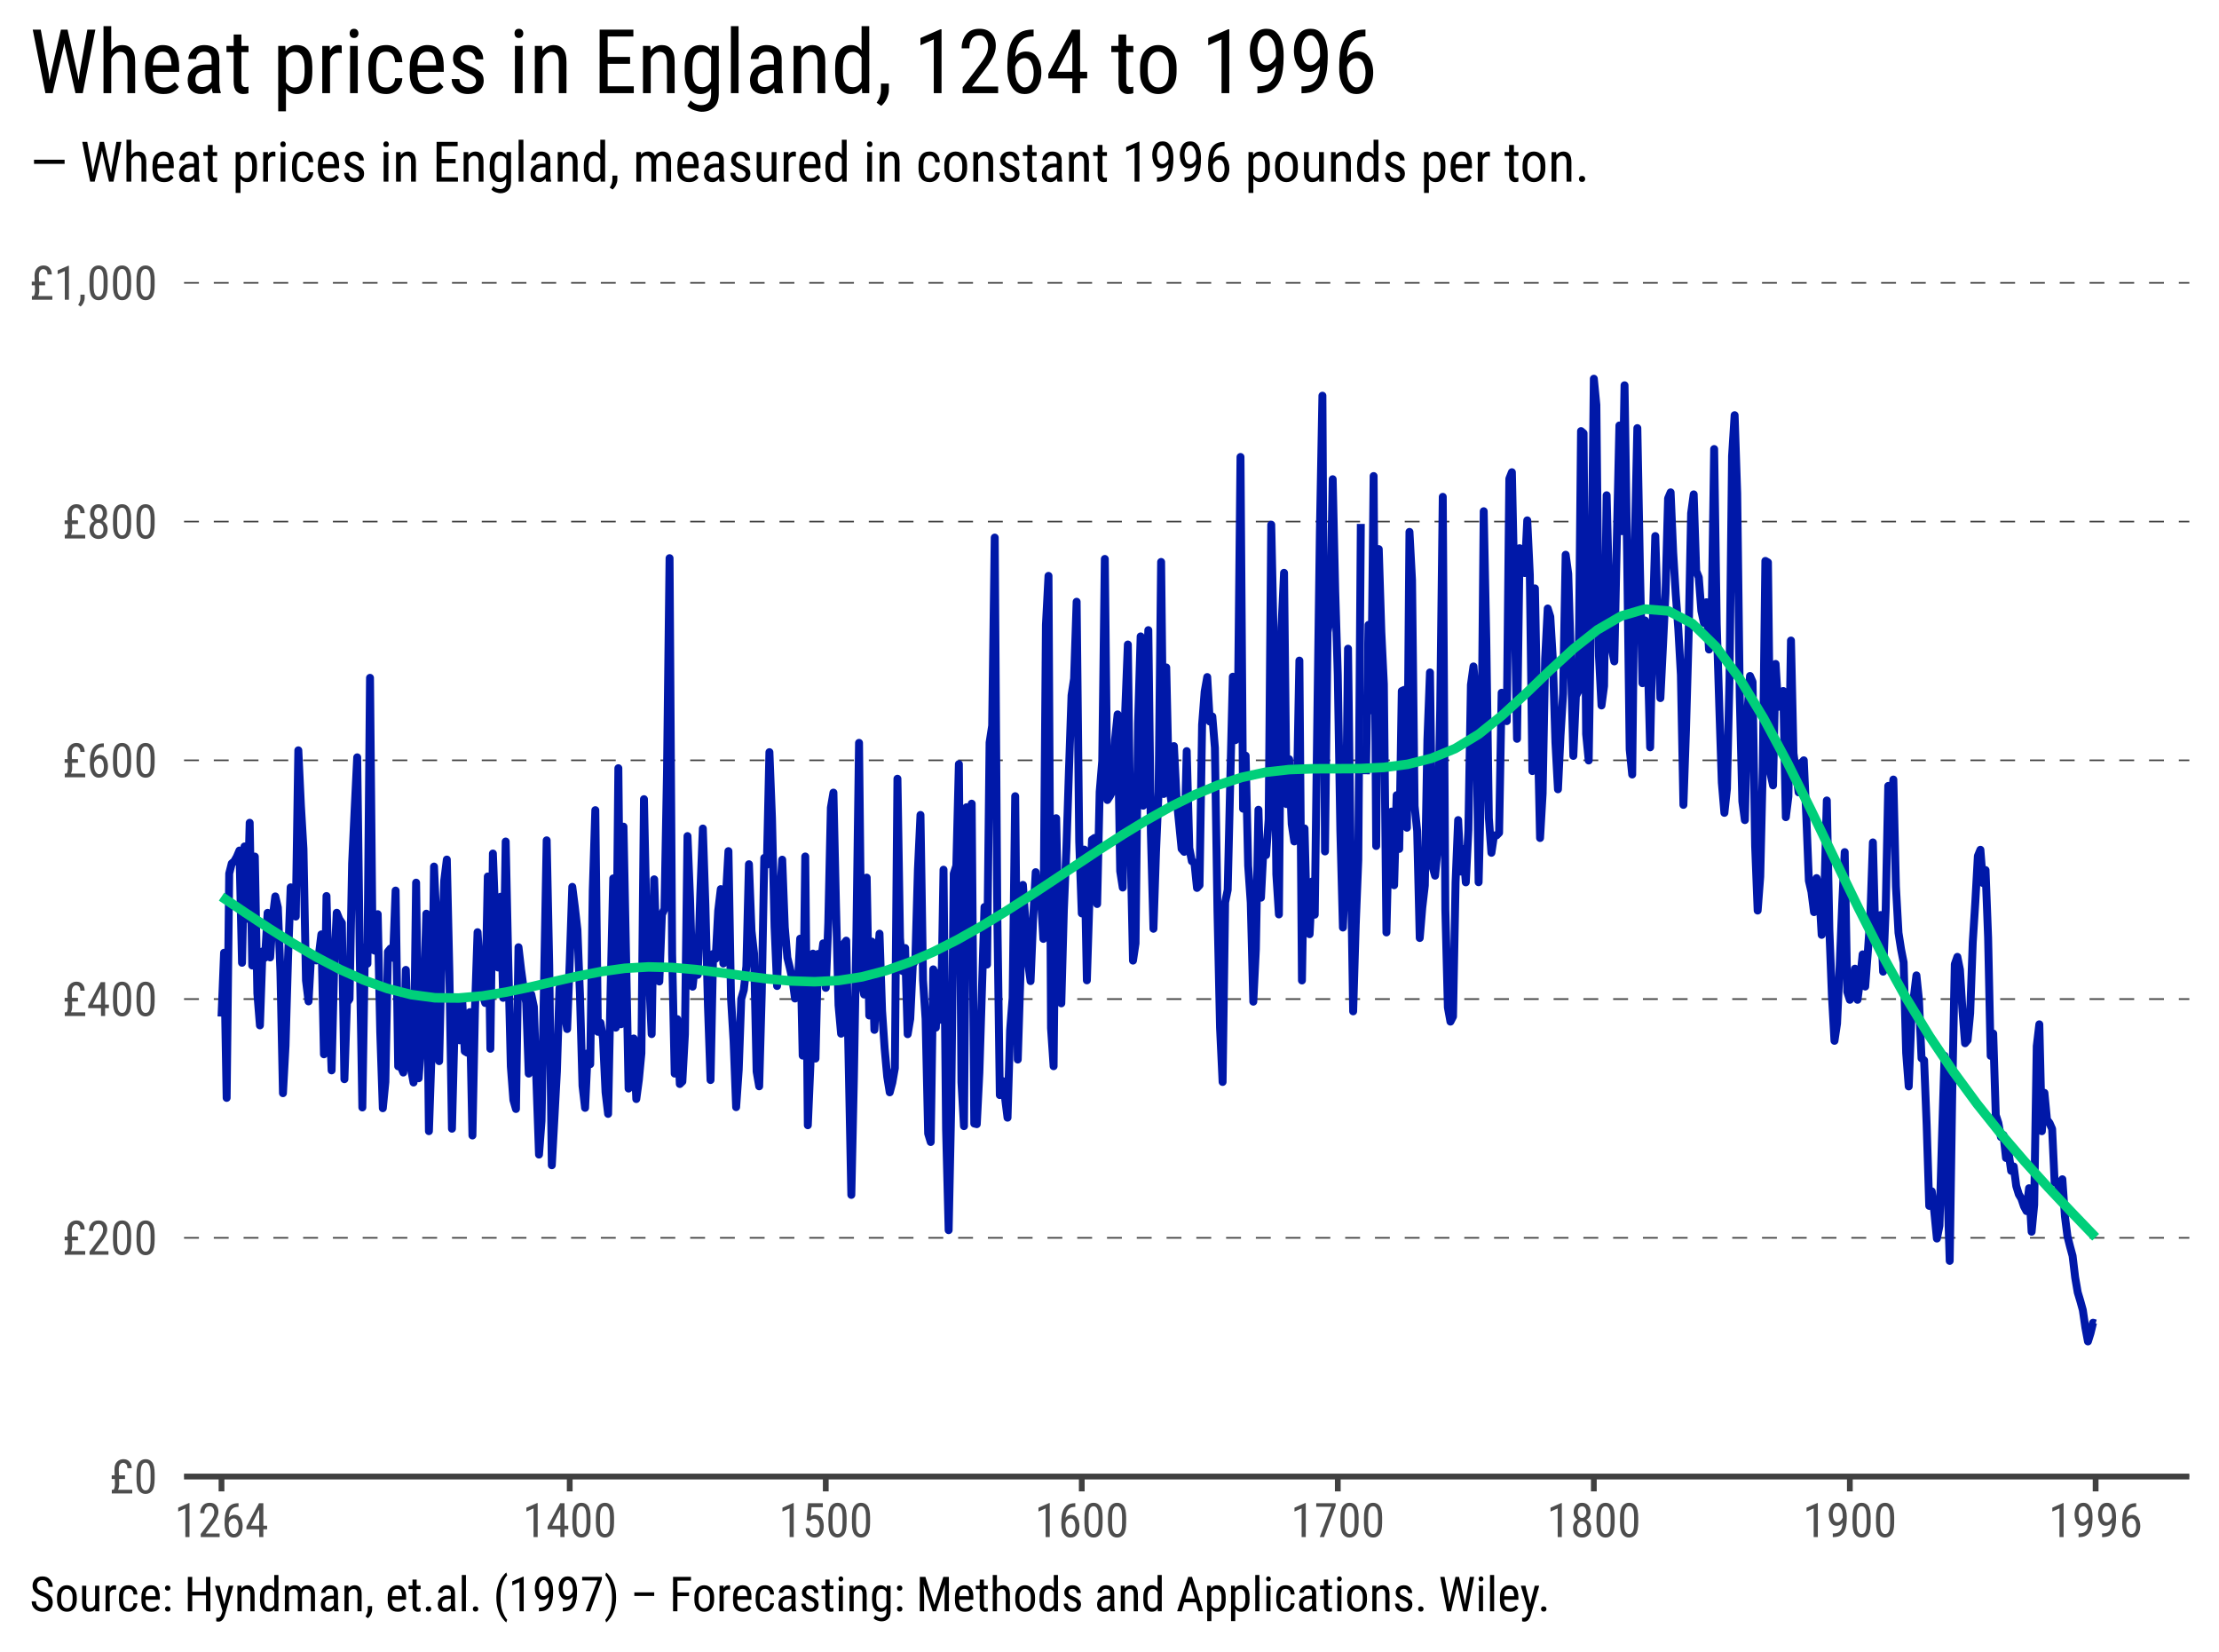
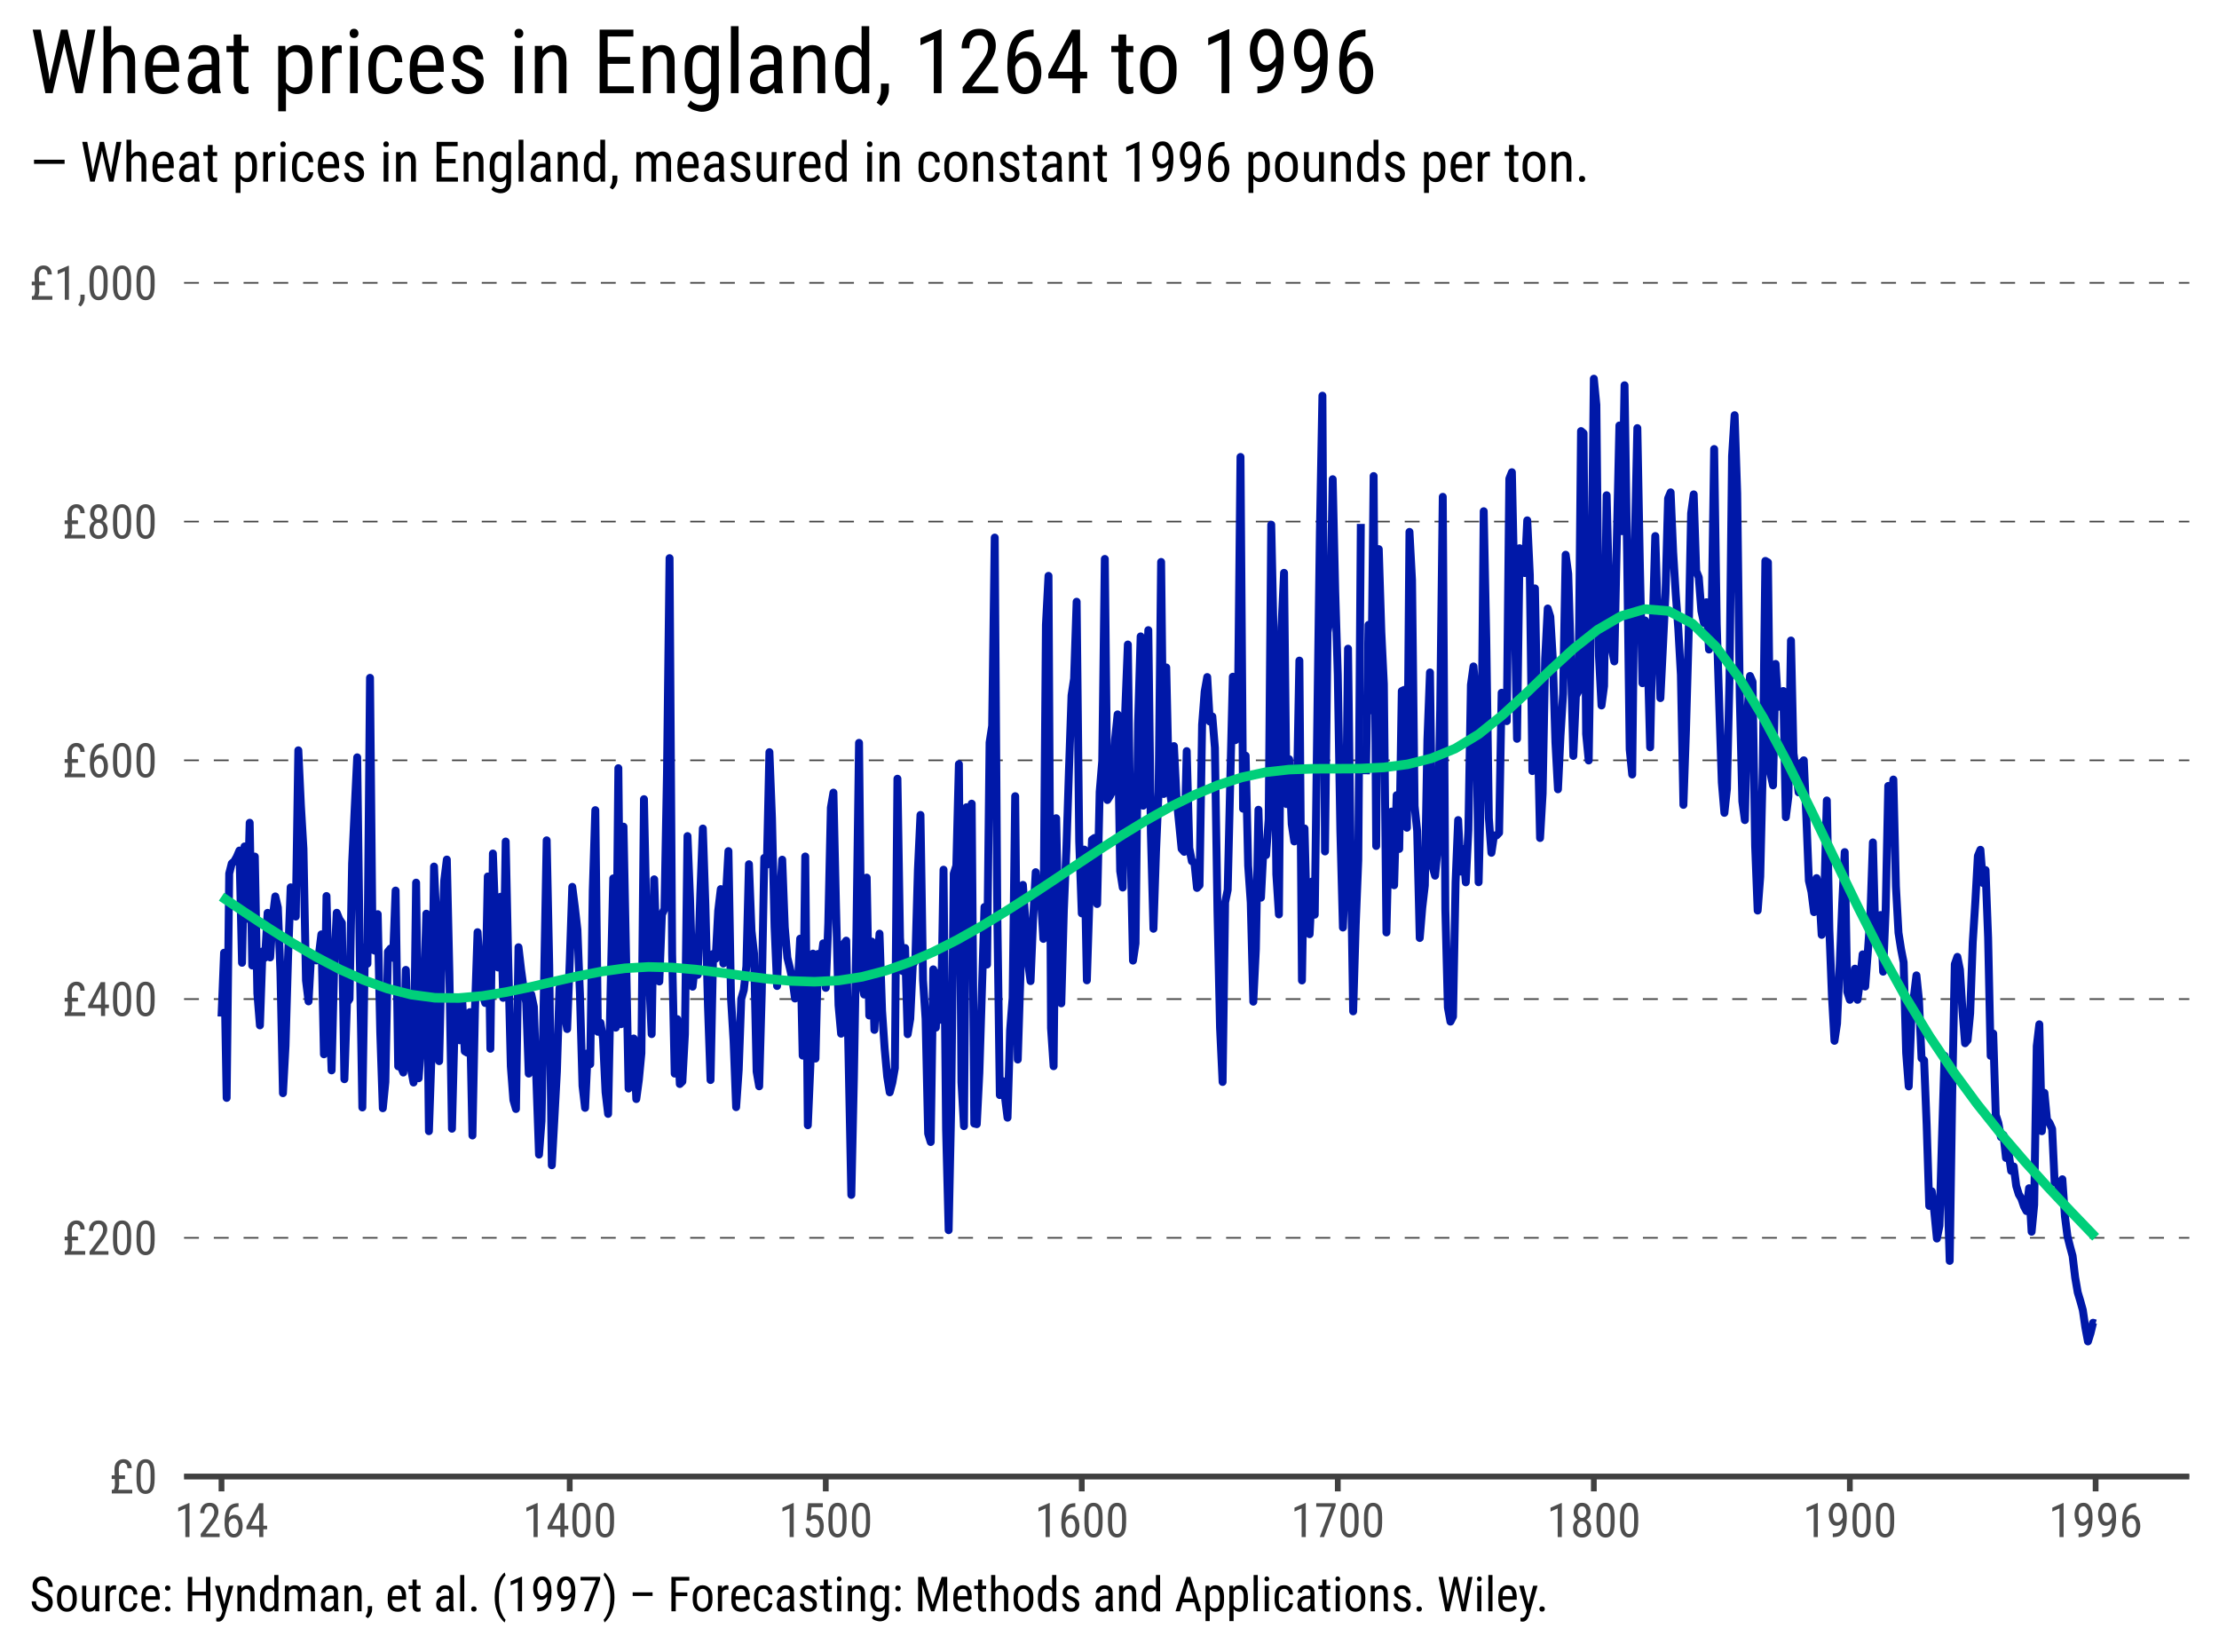
<svg xmlns="http://www.w3.org/2000/svg" class="svglite" width="596.24pt" height="443.66pt" viewBox="0 0 596.24 443.66">
  <defs>
    <style type="text/css">
    .svglite line, .svglite polyline, .svglite polygon, .svglite path, .svglite rect, .svglite circle {
      fill: none;
      stroke: #000000;
      stroke-linecap: round;
      stroke-linejoin: round;
      stroke-miterlimit: 10.00;
    }
    .svglite text {
      white-space: pre;
    }
  </style>
  </defs>
  <rect width="100%" height="100%" style="stroke: none; fill: none;" />
  <defs>
    <clipPath id="cpMC4wMHw1OTYuMjR8MC4wMHw0NDMuNjY=">
      <rect x="0.00" y="0.00" width="596.24" height="443.66" />
    </clipPath>
  </defs>
  <g clip-path="url(#cpMC4wMHw1OTYuMjR8MC4wMHw0NDMuNjY=)">
</g>
  <defs>
    <clipPath id="cpNDkuNDV8NTg4LjI3fDU5Ljk1fDM5Ni43MA==">
      <rect x="49.45" y="59.95" width="538.82" height="336.75" />
    </clipPath>
  </defs>
  <g clip-path="url(#cpNDkuNDV8NTg4LjI3fDU5Ljk1fDM5Ni43MA==)">
    <polyline points="49.45,396.70 588.27,396.70 " style="stroke-width: 0.43; stroke: #404040; stroke-dasharray: 4.00,4.00; stroke-linecap: butt;" />
    <polyline points="49.45,332.56 588.27,332.56 " style="stroke-width: 0.43; stroke: #404040; stroke-dasharray: 4.00,4.00; stroke-linecap: butt;" />
    <polyline points="49.45,268.42 588.27,268.42 " style="stroke-width: 0.43; stroke: #404040; stroke-dasharray: 4.00,4.00; stroke-linecap: butt;" />
    <polyline points="49.45,204.27 588.27,204.27 " style="stroke-width: 0.43; stroke: #404040; stroke-dasharray: 4.00,4.00; stroke-linecap: butt;" />
    <polyline points="49.45,140.13 588.27,140.13 " style="stroke-width: 0.43; stroke: #404040; stroke-dasharray: 4.00,4.00; stroke-linecap: butt;" />
    <polyline points="49.45,75.99 588.27,75.99 " style="stroke-width: 0.43; stroke: #404040; stroke-dasharray: 4.00,4.00; stroke-linecap: butt;" />
    <polyline points="59.52,273.12 60.21,255.97 60.90,294.97 61.59,234.69 62.27,231.99 62.96,231.38 63.65,230.15 64.34,228.51 65.03,258.67 65.71,227.41 66.40,246.85 67.09,221.05 67.78,259.41 68.47,230.13 69.15,266.90 69.84,275.49 70.53,255.62 71.22,257.30 71.91,245.25 72.59,257.23 73.28,246.49 73.97,240.84 74.66,243.83 75.35,261.08 76.03,293.71 76.72,280.99 77.41,256.98 78.10,238.40 78.78,245.03 79.47,246.25 80.16,201.59 80.85,216.34 81.54,228.07 82.22,263.42 82.91,269.04 83.60,256.59 84.29,257.31 84.98,258.04 85.66,256.72 86.35,251.04 87.04,283.26 87.73,240.73 88.42,269.23 89.10,287.58 89.79,259.58 90.48,245.23 91.17,246.95 91.86,247.96 92.54,289.95 93.23,269.42 93.92,268.39 94.61,232.06 95.30,217.40 95.98,203.47 96.67,256.81 97.36,297.54 98.05,254.49 98.73,258.92 99.42,182.11 100.11,255.15 100.80,255.45 101.49,245.61 102.17,277.31 102.86,297.75 103.55,290.70 104.24,255.69 104.93,254.84 105.61,257.34 106.30,239.27 106.99,286.49 107.68,286.53 108.37,288.16 109.05,260.58 109.74,281.62 110.43,287.17 111.12,290.84 111.81,237.14 112.49,289.70 113.18,280.49 113.87,268.79 114.56,245.48 115.25,303.91 115.93,283.83 116.62,232.82 117.31,248.55 118.00,285.10 118.68,256.87 119.37,236.54 120.06,230.93 120.75,261.58 121.44,303.25 122.12,276.68 122.81,268.99 123.50,279.49 124.19,268.58 124.88,282.43 125.56,282.83 126.25,271.92 126.94,305.07 127.63,270.98 128.32,250.45 129.00,261.38 129.69,267.20 130.38,269.48 131.07,235.48 131.76,281.77 132.44,229.31 133.13,248.01 133.82,259.94 134.51,240.93 135.20,268.09 135.88,226.09 136.57,258.60 137.26,286.51 137.95,295.57 138.64,297.95 139.32,254.49 140.01,260.47 140.70,265.52 141.39,269.40 142.07,288.45 142.76,267.18 143.45,270.49 144.14,290.61 144.83,310.20 145.51,301.17 146.20,263.17 146.89,225.77 147.58,259.56 148.27,313.07 148.95,300.77 149.64,287.86 150.33,265.48 151.02,263.25 151.71,272.12 152.39,276.47 153.08,258.52 153.77,238.27 154.46,243.69 155.15,249.78 155.83,267.12 156.52,291.72 157.21,297.65 157.90,282.98 158.59,285.92 159.27,239.28 159.96,217.66 160.65,277.21 161.34,274.78 162.02,278.92 162.71,293.46 163.40,299.27 164.09,264.87 164.78,235.99 165.46,276.10 166.15,206.39 166.84,275.18 167.53,222.09 168.22,256.64 168.90,292.46 169.59,284.24 170.28,279.01 170.97,295.28 171.66,290.14 172.34,282.98 173.03,214.71 173.72,247.65 174.41,262.56 175.10,277.83 175.78,236.25 176.47,257.16 177.16,263.70 177.85,245.71 178.54,244.21 179.22,207.67 179.91,149.96 180.60,256.35 181.29,288.45 181.97,273.80 182.66,291.24 183.35,290.57 184.04,277.87 184.73,224.63 185.41,241.35 186.10,265.09 186.79,258.83 187.48,261.91 188.17,240.27 188.85,222.60 189.54,243.24 190.23,270.40 190.92,290.17 191.61,256.29 192.29,257.60 192.98,244.70 193.67,238.87 194.36,258.87 195.05,240.79 195.73,228.67 196.42,268.14 197.11,279.63 197.80,297.46 198.49,287.45 199.17,268.40 199.86,265.98 200.55,259.61 201.24,232.19 201.93,250.08 202.61,256.18 203.30,287.89 203.99,291.86 204.68,266.79 205.36,230.49 206.05,232.31 206.74,202.08 207.43,219.81 208.12,249.03 208.80,264.91 209.49,243.27 210.18,230.97 210.87,249.12 211.56,257.28 212.24,260.12 212.93,263.22 213.62,268.27 214.31,265.60 215.00,252.19 215.68,283.61 216.37,230.11 217.06,302.32 217.75,286.19 218.44,256.21 219.12,284.41 219.81,256.29 220.50,259.12 221.19,253.45 221.88,265.41 222.56,247.98 223.25,217.01 223.94,212.95 224.63,243.42 225.31,270.05 226.00,277.72 226.69,253.65 227.38,252.72 228.07,287.27 228.75,321.03 229.44,289.56 230.13,249.86 230.82,199.58 231.51,263.67 232.19,267.20 232.88,235.79 233.57,272.84 234.26,252.98 234.95,276.70 235.63,260.79 236.32,250.85 237.01,271.53 237.70,281.68 238.39,289.26 239.07,293.48 239.76,290.89 240.45,286.97 241.14,209.22 241.83,252.02 242.51,260.90 243.20,254.70 243.89,277.86 244.58,273.71 245.26,259.33 245.95,257.87 246.64,233.66 247.33,218.95 248.02,263.34 248.70,273.72 249.39,304.55 250.08,306.82 250.77,260.43 251.46,276.10 252.14,261.38 252.83,273.99 253.52,233.66 254.21,303.44 254.90,330.51 255.58,297.80 256.27,234.73 256.96,232.61 257.65,205.29 258.34,290.74 259.02,302.56 259.71,216.87 260.40,241.92 261.09,215.92 261.78,301.86 262.46,302.03 263.15,288.24 263.84,266.07 264.53,243.68 265.22,259.15 265.90,199.50 266.59,194.98 267.28,144.43 267.97,245.26 268.65,294.22 269.34,290.41 270.03,294.76 270.72,300.29 271.41,276.82 272.09,268.10 272.78,213.91 273.47,284.67 274.16,262.87 274.85,237.74 275.53,247.42 276.22,258.39 276.91,263.60 277.60,246.95 278.29,234.32 278.97,243.34 279.66,240.65 280.35,252.25 281.04,167.88 281.73,154.72 282.41,276.24 283.10,286.46 283.79,219.83 284.48,253.30 285.17,269.57 285.85,244.66 286.54,228.07 287.23,206.88 287.92,186.83 288.60,182.32 289.29,161.67 289.98,226.09 290.67,245.40 291.36,228.26 292.04,263.39 292.73,241.56 293.42,225.61 294.11,225.13 294.80,242.88 295.48,212.74 296.17,204.42 296.86,150.17 297.55,214.94 298.24,213.86 298.92,212.52 299.61,198.72 300.30,191.93 300.99,234.03 301.68,238.46 302.36,190.67 303.05,173.16 303.74,225.11 304.43,258.09 305.12,253.45 305.80,194.26 306.49,170.98 307.18,216.47 307.87,187.28 308.55,169.30 309.24,223.84 309.93,249.53 310.62,228.90 311.31,212.66 311.99,150.98 312.68,213.32 313.37,179.32 314.06,210.48 314.75,215.45 315.43,200.45 316.12,214.09 316.81,221.07 317.50,228.07 318.19,228.86 318.87,201.80 319.56,227.81 320.25,231.38 320.94,231.77 321.63,238.56 322.31,237.83 323.00,194.71 323.69,185.81 324.38,181.90 325.07,193.86 325.75,192.49 326.44,200.90 327.13,244.60 327.82,276.08 328.51,290.69 329.19,242.45 329.88,239.09 330.57,209.77 331.26,181.81 331.94,198.86 332.63,189.62 333.32,122.77 334.01,217.28 334.70,203.02 335.38,232.59 336.07,242.52 336.76,269.12 337.45,255.02 338.14,217.55 338.82,241.18 339.51,227.51 340.20,229.74 340.89,220.10 341.58,140.96 342.26,172.96 342.95,234.88 343.64,245.68 344.33,168.63 345.02,153.90 345.70,216.04 346.39,203.98 347.08,221.40 347.77,226.07 348.46,213.40 349.14,177.48 349.83,263.42 350.52,222.57 351.21,249.50 351.89,250.99 352.58,236.82 353.27,245.75 353.96,193.38 354.65,142.92 355.33,106.31 356.02,228.76 356.71,169.90 357.40,165.57 358.09,128.75 358.77,158.81 359.46,181.36 360.15,223.21 360.84,249.20 361.53,232.35 362.21,174.28 362.90,227.96 363.59,271.72 364.28,248.50 364.97,231.06 365.65,140.76 " style="stroke-width: 2.13; stroke: #0018A8; stroke-linecap: butt;" />
    <polyline points="367.03,208.02 367.72,167.88 368.41,190.85 369.09,127.90 369.78,227.30 370.47,147.53 371.16,169.77 371.84,183.82 372.53,250.52 373.22,221.54 373.91,218.04 374.60,237.83 375.28,213.64 375.97,228.08 376.66,185.65 377.35,185.34 378.04,222.39 378.72,142.90 379.41,155.92 380.10,216.56 380.79,223.21 381.48,252.01 382.16,243.87 382.85,237.88 383.54,198.82 384.23,180.66 384.92,232.84 385.60,235.27 386.29,228.08 386.98,190.63 387.67,133.48 388.36,244.32 389.04,270.67 389.73,274.48 390.42,273.12 391.11,237.04 391.80,220.33 392.48,234.16 393.17,228.11 393.86,237.06 394.55,222.98 395.23,184.01 395.92,179.05 396.61,187.86 397.30,237.03 397.99,209.58 398.67,137.35 399.36,171.68 400.05,219.79 400.74,229.12 401.43,224.46 402.11,224.46 402.80,223.75 403.49,186.12 404.18,187.71 404.87,193.74 405.55,128.62 406.24,126.87 406.93,158.97 407.62,198.50 408.31,147.29 408.99,151.39 409.68,153.97 410.37,139.80 411.06,154.46 411.75,207.17 412.43,158.08 413.12,193.65 413.81,225.15 414.50,213.18 415.18,176.98 415.87,163.48 416.56,165.69 417.25,177.27 417.94,199.49 418.62,212.06 419.31,197.56 420.00,186.36 420.69,149.04 421.38,154.16 422.06,176.14 422.75,203.09 423.44,186.99 424.13,185.66 424.82,115.82 425.50,116.40 426.19,197.21 426.88,204.32 427.57,159.81 428.26,101.75 428.94,108.80 429.63,176.24 430.32,189.54 431.01,184.31 431.70,133.06 432.38,160.61 433.07,174.22 433.76,177.70 434.45,144.50 435.13,114.31 435.82,142.71 436.51,103.51 437.20,148.61 437.89,201.33 438.57,208.09 439.26,146.00 439.95,115.02 440.64,152.49 441.33,183.56 442.01,166.69 442.70,175.07 443.39,200.78 444.08,167.82 444.77,144.02 445.45,165.94 446.14,187.56 446.83,173.66 447.52,159.45 448.21,133.91 448.89,132.28 449.58,148.41 450.27,159.61 450.96,168.99 451.65,181.33 452.33,216.25 453.02,196.23 453.71,171.44 454.40,137.91 455.09,132.82 455.77,153.43 456.46,155.13 457.15,164.13 457.84,167.37 458.52,161.80 459.21,174.51 459.90,166.91 460.59,120.64 461.28,167.68 461.96,189.55 462.65,210.28 463.34,218.39 464.03,211.90 464.72,182.04 465.40,122.55 466.09,111.55 466.78,132.56 467.47,187.08 468.16,215.30 468.84,220.34 469.53,191.54 470.22,181.61 470.91,183.19 471.60,227.29 472.28,244.64 472.97,235.53 473.66,206.07 474.35,150.70 475.04,151.09 475.72,207.78 476.41,211.01 477.10,178.38 477.79,189.91 478.47,187.35 479.16,185.65 479.85,219.55 480.54,213.98 481.23,172.09 481.91,202.40 482.60,207.76 483.29,212.88 483.98,205.09 484.67,204.27 485.35,219.21 486.04,236.62 486.73,239.62 487.42,245.06 488.11,235.92 488.79,239.21 489.48,251.17 490.17,241.25 490.86,215.06 491.55,249.93 492.23,267.44 492.92,279.64 493.61,275.00 494.30,259.93 494.99,243.07 495.67,228.93 496.36,266.46 497.05,268.62 497.74,267.20 498.42,260.25 499.11,268.62 499.80,263.21 500.49,256.41 501.18,265.05 501.86,256.05 502.55,246.30 503.24,226.33 503.93,252.58 504.62,254.07 505.30,245.84 505.99,261.06 506.68,244.33 507.37,211.15 508.06,218.44 508.74,209.44 509.43,238.16 510.12,250.59 510.81,255.02 511.50,258.56 512.18,282.88 512.87,291.89 513.56,274.13 514.25,267.76 514.94,262.05 515.62,268.64 516.31,284.33 517.00,284.86 517.69,302.26 518.38,323.99 519.06,320.06 519.75,325.64 520.44,332.76 521.13,329.31 521.81,305.76 522.50,283.65 523.19,315.99 523.88,338.76 524.57,292.99 525.25,259.04 525.94,257.08 526.63,260.52 527.32,271.69 528.01,280.29 528.69,279.46 529.38,272.22 530.07,253.22 530.76,242.37 531.45,229.97 532.13,228.31 532.82,237.26 533.51,233.76 534.20,251.91 534.89,283.68 535.57,277.67 536.26,299.57 536.95,301.70 537.64,305.48 538.33,304.95 539.01,311.11 539.70,309.63 540.39,314.57 541.08,313.39 541.76,318.63 542.45,320.88 543.14,322.04 543.83,324.09 544.52,325.38 545.20,319.24 545.89,330.93 546.58,323.70 547.27,281.06 547.96,275.20 548.64,303.92 549.33,293.61 550.02,300.82 550.71,301.73 551.40,303.31 552.08,317.71 552.77,317.45 553.46,320.50 554.15,316.83 554.84,326.78 555.52,332.14 556.21,334.88 556.90,337.43 557.59,343.20 558.28,347.22 558.96,349.48 559.65,351.98 560.34,356.72 561.03,360.40 561.71,358.23 562.40,355.39 563.09,355.58 " style="stroke-width: 2.13; stroke: #0018A8; stroke-linecap: butt;" />
    <polyline points="59.52,240.91 65.90,245.21 72.27,249.41 78.65,253.41 85.02,257.13 91.39,260.47 97.77,263.33 104.14,265.61 110.52,267.23 116.89,268.08 123.27,268.14 129.64,267.58 136.01,266.54 142.39,265.21 148.76,263.73 155.14,262.29 161.51,261.04 167.89,260.15 174.26,259.78 180.63,259.94 187.01,260.50 193.38,261.29 199.76,262.16 206.13,262.97 212.51,263.55 218.88,263.76 225.25,263.44 231.63,262.45 238.00,260.79 244.38,258.53 250.75,255.76 257.13,252.54 263.50,248.96 269.87,245.09 276.25,241.02 282.62,236.80 289.00,232.54 295.37,228.31 301.75,224.21 308.12,220.33 314.49,216.76 320.87,213.60 327.24,210.94 333.62,208.87 339.99,207.48 346.37,206.77 352.74,206.54 359.11,206.53 365.49,206.49 371.86,206.18 378.24,205.34 384.61,203.74 390.99,201.12 397.36,197.24 403.73,192.11 410.11,186.23 416.48,180.10 422.86,174.26 429.23,169.22 435.61,165.51 441.98,163.65 448.35,164.16 454.73,167.53 461.10,173.77 467.48,182.39 473.85,192.90 480.23,204.80 486.60,217.61 492.97,230.82 499.35,243.94 505.72,256.49 512.10,268.00 518.47,278.43 524.85,287.91 531.22,296.57 537.59,304.56 543.97,312.00 550.34,319.03 556.72,325.79 563.09,332.42 " style="stroke-width: 2.56; stroke: #00CF7A; stroke-linecap: butt;" />
  </g>
  <g clip-path="url(#cpMC4wMHw1OTYuMjR8MC4wMHw0NDMuNjY=)">
    <text x="42.28" y="401.25" text-anchor="end" style="font-size: 12.80px;fill: #4D4D4D; font-family: &quot;Roboto Condensed&quot;;" textLength="12.85px" lengthAdjust="spacingAndGlyphs">£0</text>
    <text x="42.28" y="337.11" text-anchor="end" style="font-size: 12.80px;fill: #4D4D4D; font-family: &quot;Roboto Condensed&quot;;" textLength="25.48px" lengthAdjust="spacingAndGlyphs">£200</text>
    <text x="42.28" y="272.96" text-anchor="end" style="font-size: 12.80px;fill: #4D4D4D; font-family: &quot;Roboto Condensed&quot;;" textLength="25.48px" lengthAdjust="spacingAndGlyphs">£400</text>
    <text x="42.28" y="208.82" text-anchor="end" style="font-size: 12.80px;fill: #4D4D4D; font-family: &quot;Roboto Condensed&quot;;" textLength="25.48px" lengthAdjust="spacingAndGlyphs">£600</text>
    <text x="42.28" y="144.68" text-anchor="end" style="font-size: 12.80px;fill: #4D4D4D; font-family: &quot;Roboto Condensed&quot;;" textLength="25.48px" lengthAdjust="spacingAndGlyphs">£800</text>
    <text x="42.28" y="80.54" text-anchor="end" style="font-size: 12.80px;fill: #4D4D4D; font-family: &quot;Roboto Condensed&quot;;" textLength="34.31px" lengthAdjust="spacingAndGlyphs">£1,000</text>
    <polyline points="49.45,396.70 588.27,396.70 " style="stroke-width: 1.55; stroke: #404040; stroke-linecap: butt;" />
    <polyline points="59.52,400.69 59.52,396.70 " style="stroke-width: 1.55; stroke: #404040; stroke-linecap: butt;" />
    <polyline points="153.08,400.69 153.08,396.70 " style="stroke-width: 1.55; stroke: #404040; stroke-linecap: butt;" />
    <polyline points="221.88,400.69 221.88,396.70 " style="stroke-width: 1.55; stroke: #404040; stroke-linecap: butt;" />
    <polyline points="290.67,400.69 290.67,396.70 " style="stroke-width: 1.55; stroke: #404040; stroke-linecap: butt;" />
    <polyline points="359.46,400.69 359.46,396.70 " style="stroke-width: 1.55; stroke: #404040; stroke-linecap: butt;" />
    <polyline points="428.26,400.69 428.26,396.70 " style="stroke-width: 1.55; stroke: #404040; stroke-linecap: butt;" />
    <polyline points="497.05,400.69 497.05,396.70 " style="stroke-width: 1.55; stroke: #404040; stroke-linecap: butt;" />
    <polyline points="563.09,400.69 563.09,396.70 " style="stroke-width: 1.55; stroke: #404040; stroke-linecap: butt;" />
    <text x="59.52" y="412.97" text-anchor="middle" style="font-size: 12.80px;fill: #4D4D4D; font-family: &quot;Roboto Condensed&quot;;" textLength="25.26px" lengthAdjust="spacingAndGlyphs">1264</text>
    <text x="153.08" y="412.97" text-anchor="middle" style="font-size: 12.80px;fill: #4D4D4D; font-family: &quot;Roboto Condensed&quot;;" textLength="25.26px" lengthAdjust="spacingAndGlyphs">1400</text>
    <text x="221.88" y="412.97" text-anchor="middle" style="font-size: 12.80px;fill: #4D4D4D; font-family: &quot;Roboto Condensed&quot;;" textLength="25.26px" lengthAdjust="spacingAndGlyphs">1500</text>
    <text x="290.67" y="412.97" text-anchor="middle" style="font-size: 12.80px;fill: #4D4D4D; font-family: &quot;Roboto Condensed&quot;;" textLength="25.26px" lengthAdjust="spacingAndGlyphs">1600</text>
    <text x="359.46" y="412.97" text-anchor="middle" style="font-size: 12.80px;fill: #4D4D4D; font-family: &quot;Roboto Condensed&quot;;" textLength="25.26px" lengthAdjust="spacingAndGlyphs">1700</text>
    <text x="428.26" y="412.97" text-anchor="middle" style="font-size: 12.80px;fill: #4D4D4D; font-family: &quot;Roboto Condensed&quot;;" textLength="25.26px" lengthAdjust="spacingAndGlyphs">1800</text>
    <text x="497.05" y="412.97" text-anchor="middle" style="font-size: 12.80px;fill: #4D4D4D; font-family: &quot;Roboto Condensed&quot;;" textLength="25.26px" lengthAdjust="spacingAndGlyphs">1900</text>
    <text x="563.09" y="412.97" text-anchor="middle" style="font-size: 12.80px;fill: #4D4D4D; font-family: &quot;Roboto Condensed&quot;;" textLength="25.26px" lengthAdjust="spacingAndGlyphs">1996</text>
    <text x="7.97" y="48.79" style="font-size: 15.00px; font-family: &quot;Roboto Condensed&quot;;" textLength="419.05px" lengthAdjust="spacingAndGlyphs">— Wheat prices in England, measured in constant 1996 pounds per ton.</text>
    <text x="7.97" y="25.03" style="font-size: 24.00px; font-family: &quot;Roboto Condensed&quot;;" textLength="362.12px" lengthAdjust="spacingAndGlyphs">Wheat prices in England, 1264 to 1996</text>
-     <text x="7.97" y="432.91" style="font-size: 13.00px; font-family: &quot;Roboto Condensed&quot;;" textLength="409.67px" lengthAdjust="spacingAndGlyphs">Source: Hyndman, et.al. (1997) – Forecasting: Methods and Applications. Wiley.</text>
+     <text x="7.97" y="432.91" style="font-size: 13.00px; font-family: &quot;Roboto Condensed&quot;;" textLength="409.23px" lengthAdjust="spacingAndGlyphs">Source: Hyndman, et al. (1997) – Forecasting: Methods and Applications. Wiley.</text>
  </g>
</svg>
